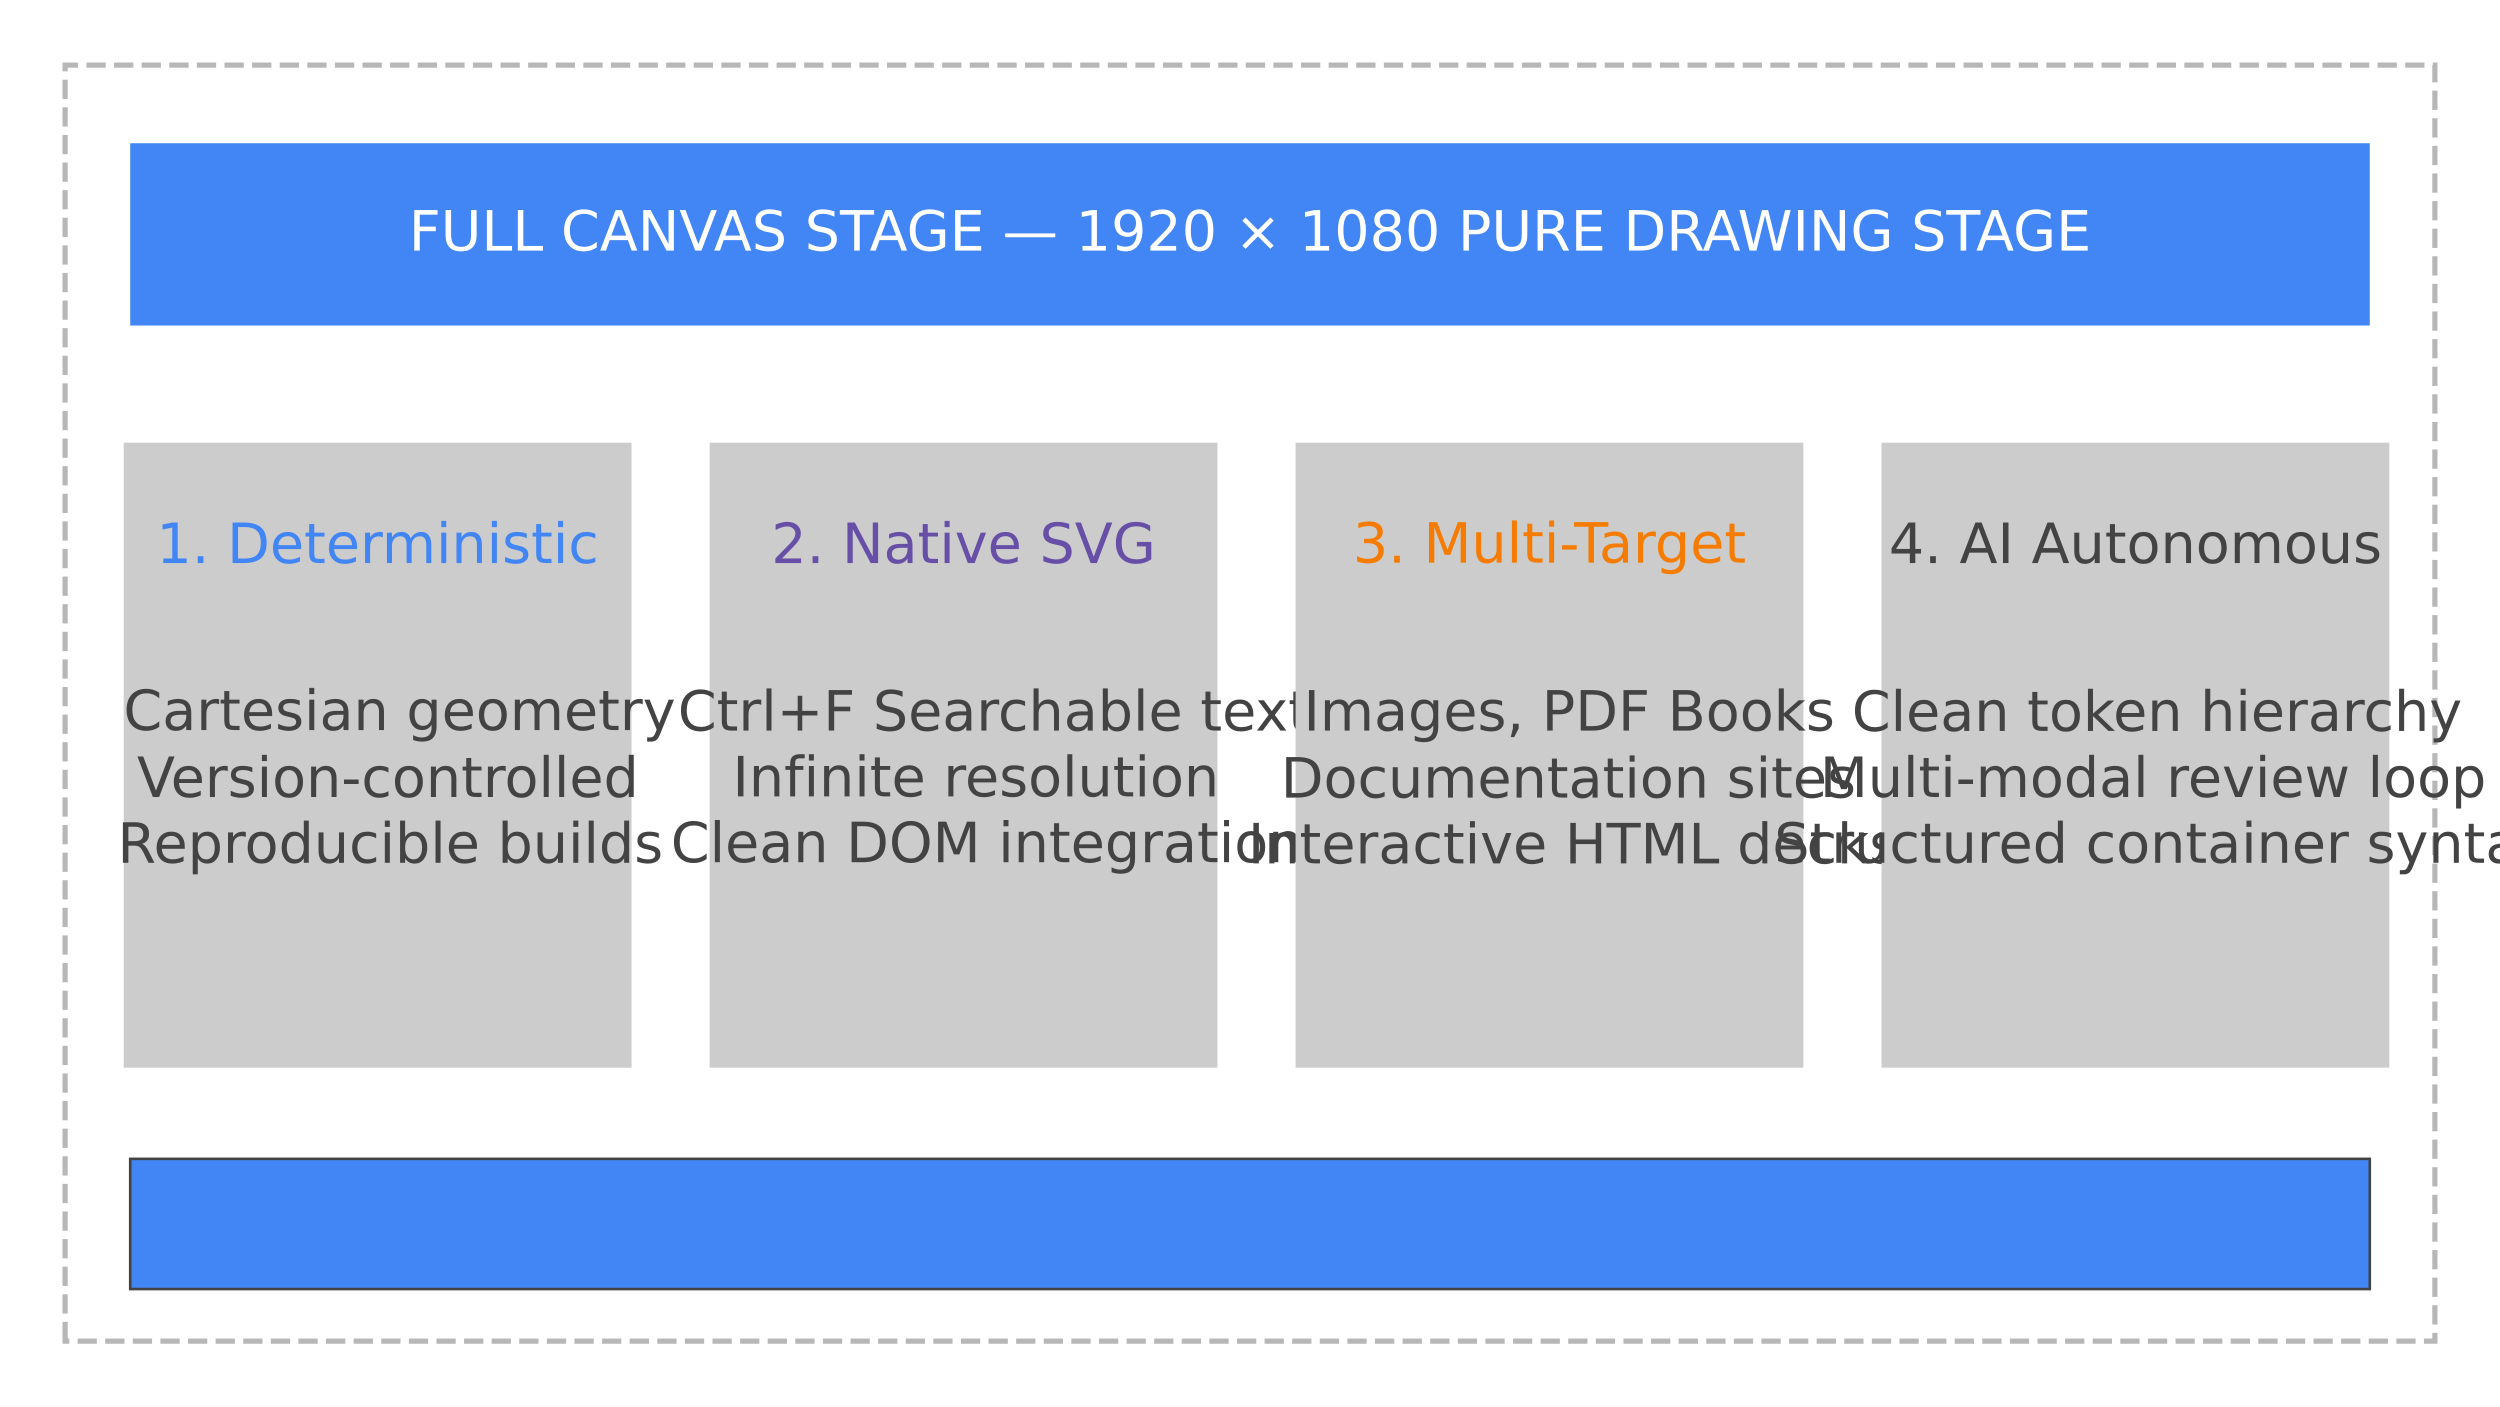
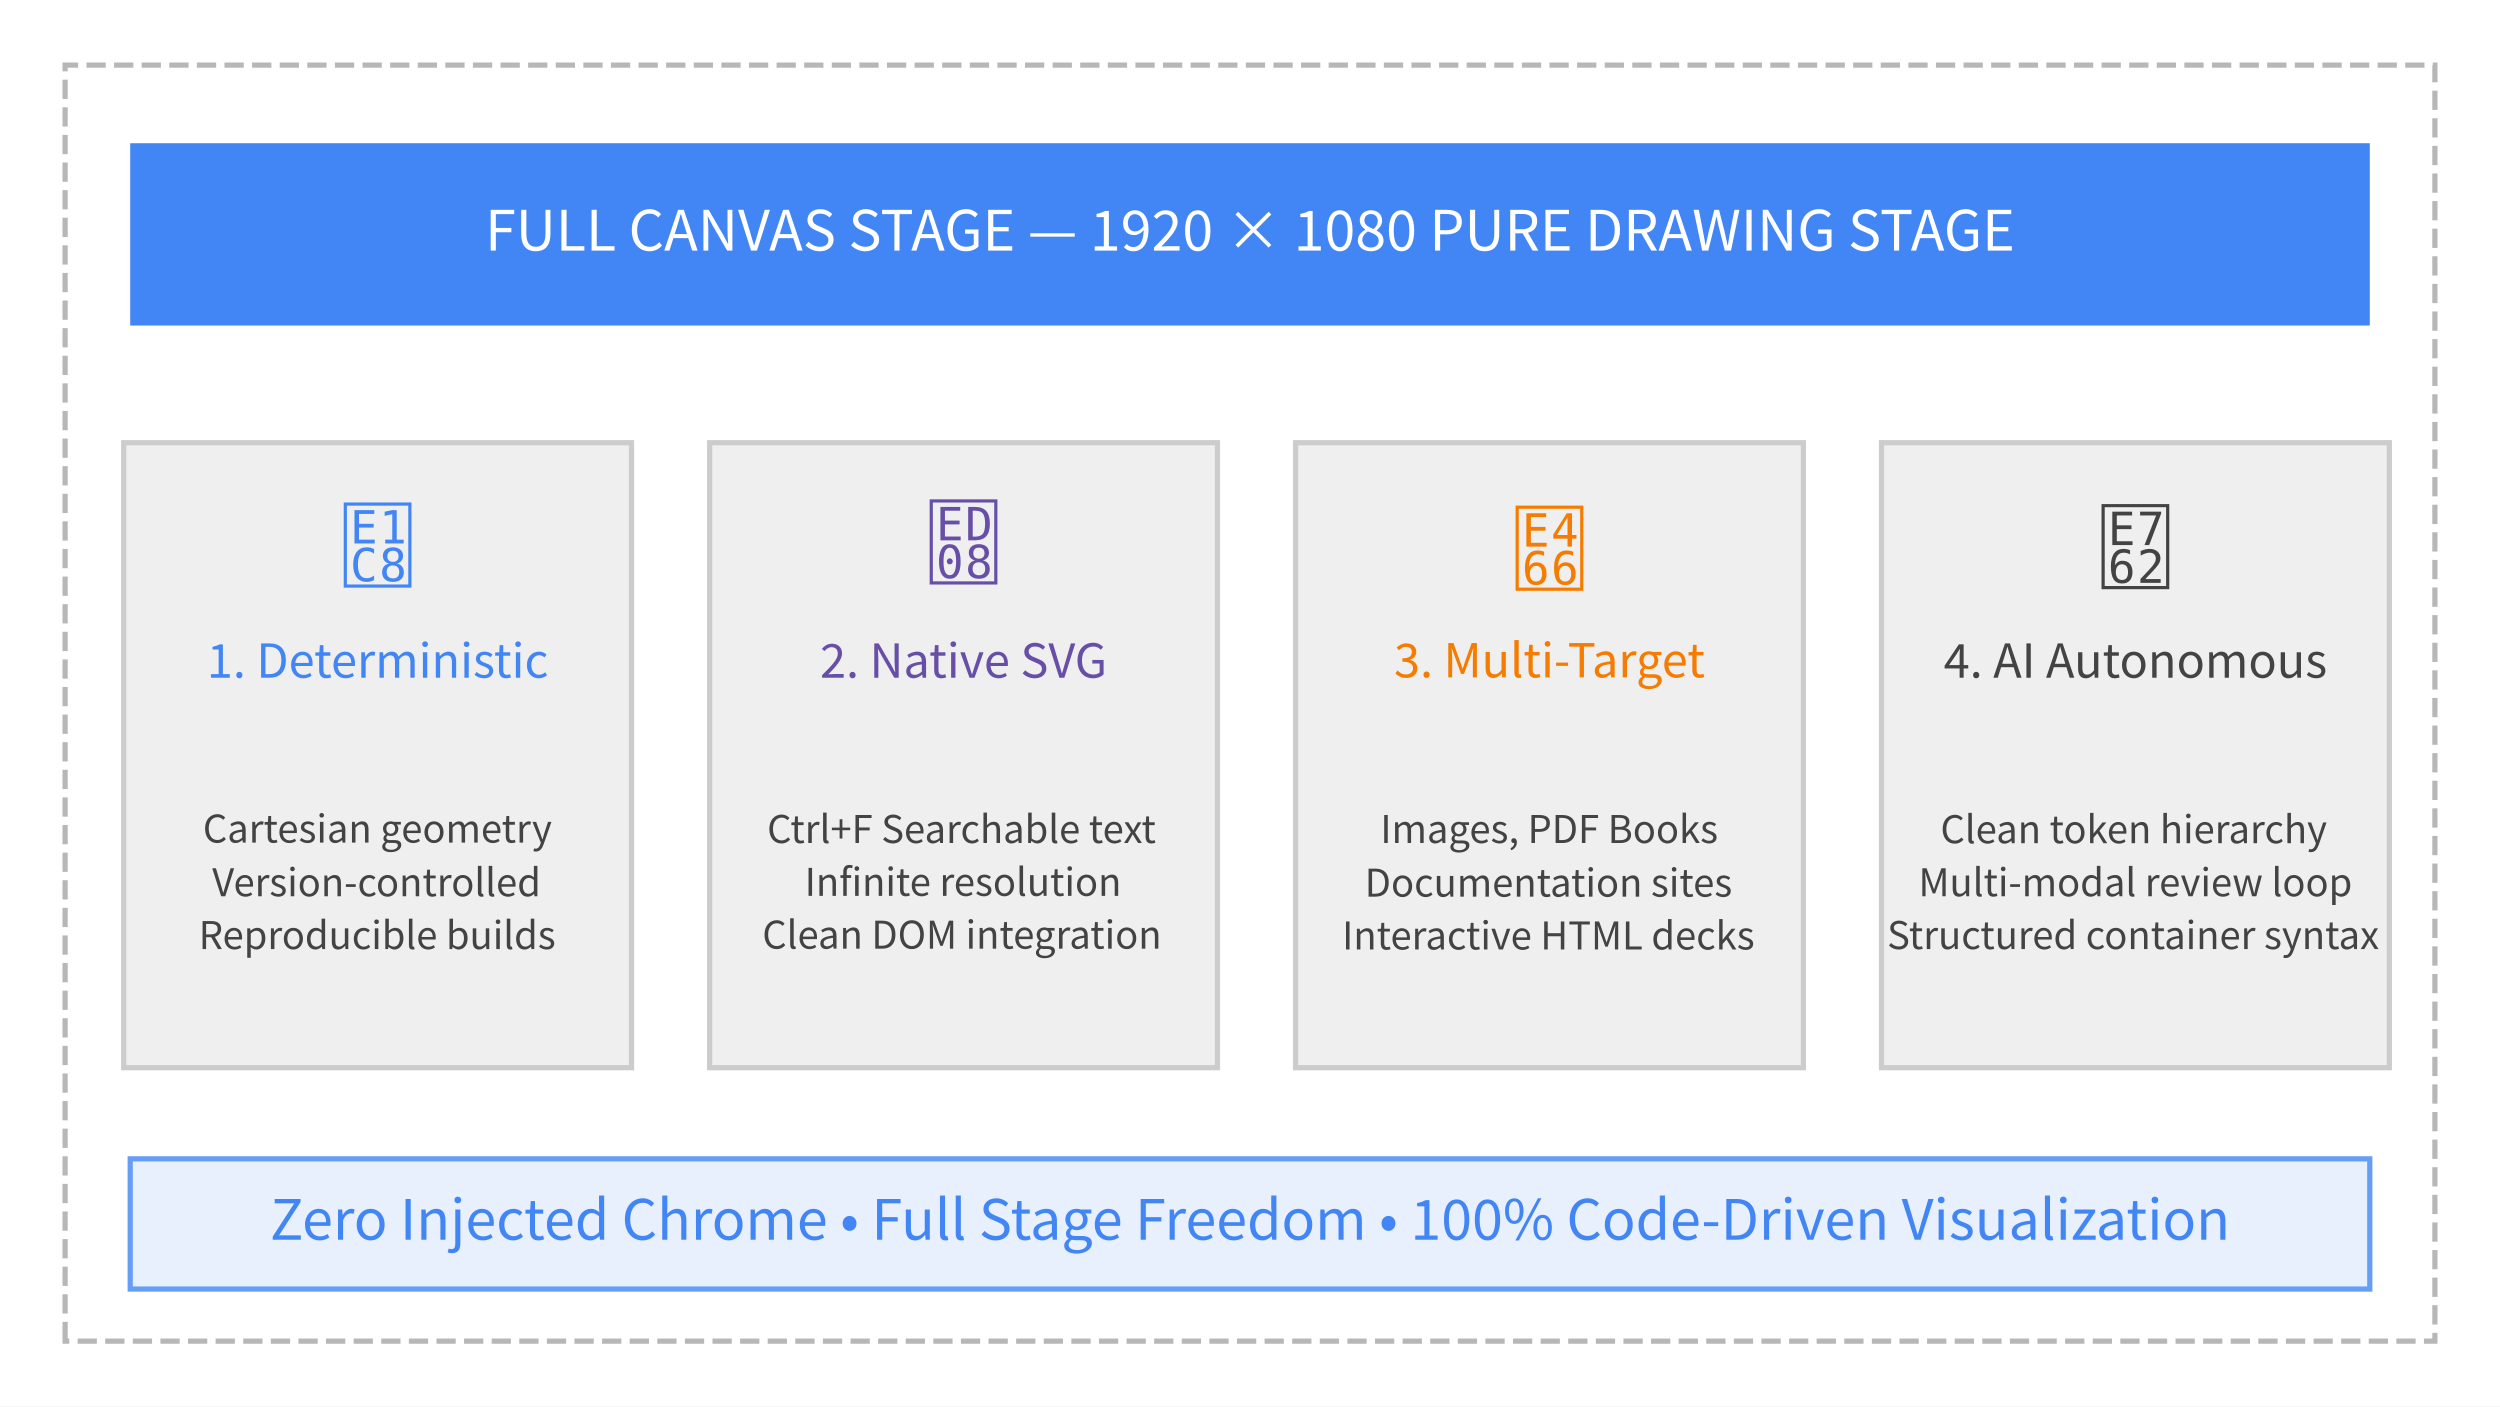
<svg xmlns="http://www.w3.org/2000/svg" width="720pt" height="405pt" viewBox="0 0 720 405" version="1.1">
  <defs>
    <style type="text/css">*{stroke-linejoin: round; stroke-linecap: butt}</style>
  </defs>
  <g id="figure_1">
    <g id="patch_1">
      <path d="M 0 405  L 720 405  L 720 0  L 0 0  z " style="fill: #ffffff" />
    </g>
    <g id="axes_1">
      <g id="patch_2">
        <path d="M 0 405  L 0 0  L 720 0  L 720 405  z " clip-path="url(#p6494dea2b6)" style="fill: #ffffff" />
      </g>
      <g id="patch_3">
        <path d="M 18.75 386.25  L 18.75 18.75  L 701.25 18.75  L 701.25 386.25  L 18.75 386.25  z " clip-path="url(#p6494dea2b6)" style="fill: none; stroke-dasharray: 5.55,2.4; stroke-dashoffset: 0; stroke: #b7b7b7; stroke-width: 1.5; stroke-linejoin: miter" />
      </g>
      <g id="patch_4">
        <path d="M 37.5 93.75  L 37.5 41.25  L 682.5 41.25  L 682.5 93.75  z " clip-path="url(#p6494dea2b6)" style="fill: #4285f4" />
      </g>
      <g id="text_1">
        <g clip-path="url(#p6494dea2b6)">
-           <text style="font-size: 16px; font-family: 'DejaVu Sans', 'Bitstream Vera Sans', 'Computer Modern Sans Serif', 'Lucida Grande', 'Verdana', 'Geneva', 'Lucid', 'Arial', 'Helvetica', 'Avant Garde', sans-serif; text-anchor: middle; fill: #ffffff" x="360" y="72.164" transform="rotate(-0 360 72.16375)">FULL CANVAS STAGE — 1920 × 1080 PURE DRAWING STAGE</text>
+           <text style="font-size: 16px; font-family: 'drawlib-cjk-japanese-noto-sans-bold', 'Noto Sans CJK JP'; text-anchor: middle; fill: #ffffff" x="360" y="72.164" transform="rotate(-0 360 72.16375)">FULL CANVAS STAGE — 1920 × 1080 PURE DRAWING STAGE</text>
        </g>
      </g>
      <g id="patch_5">
-         <path d="M 35.625 307.5  L 35.625 127.5  L 181.875 127.5  L 181.875 307.5  z " clip-path="url(#p6494dea2b6)" style="fill: #cccccc" />
+         <path d="M 35.625 307.5  L 35.625 127.5  L 181.875 127.5  L 181.875 307.5  z " clip-path="url(#p6494dea2b6)" style="fill: #efefef; stroke: #cccccc; stroke-width: 1.5; stroke-linejoin: miter" />
      </g>
      <g id="text_2">
        <g clip-path="url(#p6494dea2b6)">
-           <text style="font-size: 16px; font-family: 'DejaVu Sans', 'Bitstream Vera Sans', 'Computer Modern Sans Serif', 'Lucida Grande', 'Verdana', 'Geneva', 'Lucid', 'Arial', 'Helvetica', 'Avant Garde', sans-serif; text-anchor: middle; fill: #4285f4" x="108.75" y="162.164" transform="rotate(-0 108.75 162.1637)">1. Deterministic</text>
+           <text style="font-size: 29px; font-family: 'drawlib-phosphor-regular', 'Phosphor'; text-anchor: middle; fill: #4285f4" x="108.75" y="167.406" transform="rotate(-0 108.75 167.4062)"></text>
        </g>
      </g>
      <g id="text_3">
        <g clip-path="url(#p6494dea2b6)">
-           <text style="font-size: 16px; font-family: 'DejaVu Sans', 'Bitstream Vera Sans', 'Computer Modern Sans Serif', 'Lucida Grande', 'Verdana', 'Geneva', 'Lucid', 'Arial', 'Helvetica', 'Avant Garde', sans-serif; fill: #434343" transform="translate(35.55 210.253)">Cartesian geometry</text>
+           <text style="font-size: 13.5px; font-family: 'drawlib-cjk-japanese-noto-sans-bold', 'Noto Sans CJK JP'; text-anchor: middle; fill: #4285f4" x="108.75" y="195.185" transform="rotate(-0 108.75 195.185)">1. Deterministic</text>
+         </g>
+       </g>
+       <g id="text_4">
+         <g clip-path="url(#p6494dea2b6)">
+           <text style="font-size: 11px; font-family: 'drawlib-cjk-japanese-noto-sans-regular', 'Noto Sans CJK JP'; fill: #434343" transform="translate(58.425 242.6726)">Cartesian geometry</text>
        </g>
        <g clip-path="url(#p6494dea2b6)">
-           <text style="font-size: 16px; font-family: 'DejaVu Sans', 'Bitstream Vera Sans', 'Computer Modern Sans Serif', 'Lucida Grande', 'Verdana', 'Geneva', 'Lucid', 'Arial', 'Helvetica', 'Avant Garde', sans-serif; fill: #434343" transform="translate(39.45375 229.535)">Version-controlled</text>
+           <text style="font-size: 11px; font-family: 'drawlib-cjk-japanese-noto-sans-regular', 'Noto Sans CJK JP'; fill: #434343" transform="translate(61.10883 258.1178)">Version-controlled</text>
        </g>
        <g clip-path="url(#p6494dea2b6)">
-           <text style="font-size: 16px; font-family: 'DejaVu Sans', 'Bitstream Vera Sans', 'Computer Modern Sans Serif', 'Lucida Grande', 'Verdana', 'Geneva', 'Lucid', 'Arial', 'Helvetica', 'Avant Garde', sans-serif; fill: #434343" transform="translate(33.8125 248.482)">Reproducible builds</text>
+           <text style="font-size: 11px; font-family: 'drawlib-cjk-japanese-noto-sans-regular', 'Noto Sans CJK JP'; fill: #434343" transform="translate(57.23047 273.3327)">Reproducible builds</text>
        </g>
      </g>
      <g id="patch_6">
-         <path d="M 204.375 307.5  L 204.375 127.5  L 350.625 127.5  L 350.625 307.5  z " clip-path="url(#p6494dea2b6)" style="fill: #cccccc" />
-       </g>
-       <g id="text_4">
-         <g clip-path="url(#p6494dea2b6)">
-           <text style="font-size: 16px; font-family: 'DejaVu Sans', 'Bitstream Vera Sans', 'Computer Modern Sans Serif', 'Lucida Grande', 'Verdana', 'Geneva', 'Lucid', 'Arial', 'Helvetica', 'Avant Garde', sans-serif; text-anchor: middle; fill: #674ea7" x="277.5" y="162.164" transform="rotate(-0 277.5 162.1637)">2. Native SVG</text>
-         </g>
+         <path d="M 204.375 307.5  L 204.375 127.5  L 350.625 127.5  L 350.625 307.5  z " clip-path="url(#p6494dea2b6)" style="fill: #efefef; stroke: #cccccc; stroke-width: 1.5; stroke-linejoin: miter" />
      </g>
      <g id="text_5">
        <g clip-path="url(#p6494dea2b6)">
-           <text style="font-size: 16px; font-family: 'DejaVu Sans', 'Bitstream Vera Sans', 'Computer Modern Sans Serif', 'Lucida Grande', 'Verdana', 'Geneva', 'Lucid', 'Arial', 'Helvetica', 'Avant Garde', sans-serif; fill: #434343" transform="translate(195.2175 210.4205)">Ctrl+F Searchable text</text>
+           <text style="font-size: 29px; font-family: 'drawlib-phosphor-regular', 'Phosphor'; text-anchor: middle; fill: #674ea7" x="277.5" y="166.5" transform="rotate(-0 277.5 166.5)"></text>
        </g>
-         <g clip-path="url(#p6494dea2b6)">
-           <text style="font-size: 16px; font-family: 'DejaVu Sans', 'Bitstream Vera Sans', 'Computer Modern Sans Serif', 'Lucida Grande', 'Verdana', 'Geneva', 'Lucid', 'Arial', 'Helvetica', 'Avant Garde', sans-serif; fill: #434343" transform="translate(210.955 229.3675)">Infinite resolution</text>
-         </g>
-         <g clip-path="url(#p6494dea2b6)">
-           <text style="font-size: 16px; font-family: 'DejaVu Sans', 'Bitstream Vera Sans', 'Computer Modern Sans Serif', 'Lucida Grande', 'Verdana', 'Geneva', 'Lucid', 'Arial', 'Helvetica', 'Avant Garde', sans-serif; fill: #434343" transform="translate(193.1937 248.3145)">Clean DOM integration</text>
-         </g>
-       </g>
-       <g id="patch_7">
-         <path d="M 373.125 307.5  L 373.125 127.5  L 519.375 127.5  L 519.375 307.5  z " clip-path="url(#p6494dea2b6)" style="fill: #cccccc" />
      </g>
      <g id="text_6">
        <g clip-path="url(#p6494dea2b6)">
-           <text style="font-size: 16px; font-family: 'DejaVu Sans', 'Bitstream Vera Sans', 'Computer Modern Sans Serif', 'Lucida Grande', 'Verdana', 'Geneva', 'Lucid', 'Arial', 'Helvetica', 'Avant Garde', sans-serif; text-anchor: middle; fill: #f57c00" x="446.25" y="162.044" transform="rotate(-0 446.25 162.0437)">3. Multi-Target</text>
+           <text style="font-size: 13.5px; font-family: 'drawlib-cjk-japanese-noto-sans-bold', 'Noto Sans CJK JP'; text-anchor: middle; fill: #674ea7" x="277.5" y="195.185" transform="rotate(-0 277.5 195.185)">2. Native SVG</text>
        </g>
      </g>
      <g id="text_7">
        <g clip-path="url(#p6494dea2b6)">
-           <text style="font-size: 16px; font-family: 'DejaVu Sans', 'Bitstream Vera Sans', 'Computer Modern Sans Serif', 'Lucida Grande', 'Verdana', 'Geneva', 'Lucid', 'Arial', 'Helvetica', 'Avant Garde', sans-serif; fill: #434343" transform="translate(375.4025 210.4205)">Images, PDF Books</text>
+           <text style="font-size: 11px; font-family: 'drawlib-cjk-japanese-noto-sans-regular', 'Noto Sans CJK JP'; fill: #434343" transform="translate(220.9308 242.7878)">Ctrl+F Searchable text</text>
        </g>
        <g clip-path="url(#p6494dea2b6)">
-           <text style="font-size: 16px; font-family: 'DejaVu Sans', 'Bitstream Vera Sans', 'Computer Modern Sans Serif', 'Lucida Grande', 'Verdana', 'Geneva', 'Lucid', 'Arial', 'Helvetica', 'Avant Garde', sans-serif; fill: #434343" transform="translate(368.85 229.7025)">Documentation sites</text>
+           <text style="font-size: 11px; font-family: 'drawlib-cjk-japanese-noto-sans-regular', 'Noto Sans CJK JP'; fill: #434343" transform="translate(231.7503 258.0027)">Infinite resolution</text>
        </g>
        <g clip-path="url(#p6494dea2b6)">
-           <text style="font-size: 16px; font-family: 'DejaVu Sans', 'Bitstream Vera Sans', 'Computer Modern Sans Serif', 'Lucida Grande', 'Verdana', 'Geneva', 'Lucid', 'Arial', 'Helvetica', 'Avant Garde', sans-serif; fill: #434343" transform="translate(359.4 248.6495)">Interactive HTML decks</text>
+           <text style="font-size: 11px; font-family: 'drawlib-cjk-japanese-noto-sans-regular', 'Noto Sans CJK JP'; fill: #434343" transform="translate(219.5395 273.2175)">Clean DOM integration</text>
        </g>
      </g>
-       <g id="patch_8">
-         <path d="M 541.875 307.5  L 541.875 127.5  L 688.125 127.5  L 688.125 307.5  z " clip-path="url(#p6494dea2b6)" style="fill: #cccccc" />
+       <g id="patch_7">
+         <path d="M 373.125 307.5  L 373.125 127.5  L 519.375 127.5  L 519.375 307.5  z " clip-path="url(#p6494dea2b6)" style="fill: #efefef; stroke: #cccccc; stroke-width: 1.5; stroke-linejoin: miter" />
      </g>
      <g id="text_8">
        <g clip-path="url(#p6494dea2b6)">
-           <text style="font-size: 16px; font-family: 'DejaVu Sans', 'Bitstream Vera Sans', 'Computer Modern Sans Serif', 'Lucida Grande', 'Verdana', 'Geneva', 'Lucid', 'Arial', 'Helvetica', 'Avant Garde', sans-serif; text-anchor: middle; fill: #434343" x="615" y="162.164" transform="rotate(-0 615 162.1637)">4. AI Autonomous</text>
+           <text style="font-size: 29px; font-family: 'drawlib-phosphor-regular', 'Phosphor'; text-anchor: middle; fill: #f57c00" x="446.25" y="168.312" transform="rotate(-0 446.25 168.3125)"></text>
        </g>
      </g>
      <g id="text_9">
        <g clip-path="url(#p6494dea2b6)">
-           <text style="font-size: 16px; font-family: 'DejaVu Sans', 'Bitstream Vera Sans', 'Computer Modern Sans Serif', 'Lucida Grande', 'Verdana', 'Geneva', 'Lucid', 'Arial', 'Helvetica', 'Avant Garde', sans-serif; fill: #434343" transform="translate(533.3262 210.508)">Clean token hierarchy</text>
+           <text style="font-size: 13.5px; font-family: 'drawlib-cjk-japanese-noto-sans-bold', 'Noto Sans CJK JP'; text-anchor: middle; fill: #f57c00" x="446.25" y="195.084" transform="rotate(-0 446.25 195.0838)">3. Multi-Target</text>
+         </g>
+       </g>
+       <g id="text_10">
+         <g clip-path="url(#p6494dea2b6)">
+           <text style="font-size: 11px; font-family: 'drawlib-cjk-japanese-noto-sans-regular', 'Noto Sans CJK JP'; fill: #434343" transform="translate(397.5423 242.7878)">Images, PDF Books</text>
        </g>
        <g clip-path="url(#p6494dea2b6)">
-           <text style="font-size: 16px; font-family: 'DejaVu Sans', 'Bitstream Vera Sans', 'Computer Modern Sans Serif', 'Lucida Grande', 'Verdana', 'Geneva', 'Lucid', 'Arial', 'Helvetica', 'Avant Garde', sans-serif; fill: #434343" transform="translate(524.1263 229.535)">Multi-modal review loop</text>
+           <text style="font-size: 11px; font-family: 'drawlib-cjk-japanese-noto-sans-regular', 'Noto Sans CJK JP'; fill: #434343" transform="translate(393.0375 258.233)">Documentation sites</text>
        </g>
        <g clip-path="url(#p6494dea2b6)">
-           <text style="font-size: 16px; font-family: 'DejaVu Sans', 'Bitstream Vera Sans', 'Computer Modern Sans Serif', 'Lucida Grande', 'Verdana', 'Geneva', 'Lucid', 'Arial', 'Helvetica', 'Avant Garde', sans-serif; fill: #434343" transform="translate(510.9837 248.482)">Structured container syntax</text>
+           <text style="font-size: 11px; font-family: 'drawlib-cjk-japanese-noto-sans-regular', 'Noto Sans CJK JP'; fill: #434343" transform="translate(386.5406 273.4479)">Interactive HTML decks</text>
+         </g>
+       </g>
+       <g id="patch_8">
+         <path d="M 541.875 307.5  L 541.875 127.5  L 688.125 127.5  L 688.125 307.5  z " clip-path="url(#p6494dea2b6)" style="fill: #efefef; stroke: #cccccc; stroke-width: 1.5; stroke-linejoin: miter" />
+       </g>
+       <g id="text_11">
+         <g clip-path="url(#p6494dea2b6)">
+           <text style="font-size: 29px; font-family: 'drawlib-phosphor-regular', 'Phosphor'; text-anchor: middle; fill: #434343" x="615" y="167.859" transform="rotate(-0 615 167.8594)"></text>
+         </g>
+       </g>
+       <g id="text_12">
+         <g clip-path="url(#p6494dea2b6)">
+           <text style="font-size: 13.5px; font-family: 'drawlib-cjk-japanese-noto-sans-bold', 'Noto Sans CJK JP'; text-anchor: middle; fill: #434343" x="615" y="195.185" transform="rotate(-0 615 195.185)">4. AI Autonomous</text>
+         </g>
+       </g>
+       <g id="text_13">
+         <g clip-path="url(#p6494dea2b6)">
+           <text style="font-size: 11px; font-family: 'drawlib-cjk-japanese-noto-sans-regular', 'Noto Sans CJK JP'; fill: #434343" transform="translate(558.8493 242.8479)">Clean token hierarchy</text>
+         </g>
+         <g clip-path="url(#p6494dea2b6)">
+           <text style="font-size: 11px; font-family: 'drawlib-cjk-japanese-noto-sans-regular', 'Noto Sans CJK JP'; fill: #434343" transform="translate(552.5243 258.1178)">Multi-modal review loop</text>
+         </g>
+         <g clip-path="url(#p6494dea2b6)">
+           <text style="font-size: 11px; font-family: 'drawlib-cjk-japanese-noto-sans-regular', 'Noto Sans CJK JP'; fill: #434343" transform="translate(543.4888 273.3327)">Structured container syntax</text>
        </g>
      </g>
      <g id="patch_9">
-         <path d="M 37.5 371.25  L 37.5 333.75  L 682.5 333.75  L 682.5 371.25  z " clip-path="url(#p6494dea2b6)" style="fill: #4285f4; stroke: #434343; stroke-width: 0.75; stroke-linejoin: miter" />
+         <path d="M 37.5 371.25  L 37.5 333.75  L 682.5 333.75  L 682.5 371.25  z " clip-path="url(#p6494dea2b6)" style="fill: #e8f0fe; stroke: #669df6; stroke-width: 1.5; stroke-linejoin: miter" />
      </g>
-       <g id="text_10">
+       <g id="text_14">
        <g clip-path="url(#p6494dea2b6)">
-           <text style="font-size: 16px; font-family: 'DejaVu Sans', 'Bitstream Vera Sans', 'Computer Modern Sans Serif', 'Lucida Grande', 'Verdana', 'Geneva', 'Lucid', 'Arial', 'Helvetica', 'Avant Garde', sans-serif; text-anchor: middle; fill: #4285f4" x="360" y="357.044" transform="rotate(-0 360 357.0437)">Zero Injected Chrome • Full Stage Freedom • 100% Code-Driven Visualization</text>
+           <text style="font-size: 16px; font-family: 'drawlib-cjk-japanese-noto-sans-bold', 'Noto Sans CJK JP'; text-anchor: middle; fill: #4285f4" x="360" y="357.044" transform="rotate(-0 360 357.0437)">Zero Injected Chrome • Full Stage Freedom • 100% Code-Driven Visualization</text>
        </g>
      </g>
    </g>
  </g>
  <defs>
    <clipPath id="p6494dea2b6">
      <rect x="0" y="0" width="720" height="405" />
    </clipPath>
  </defs>
</svg>
